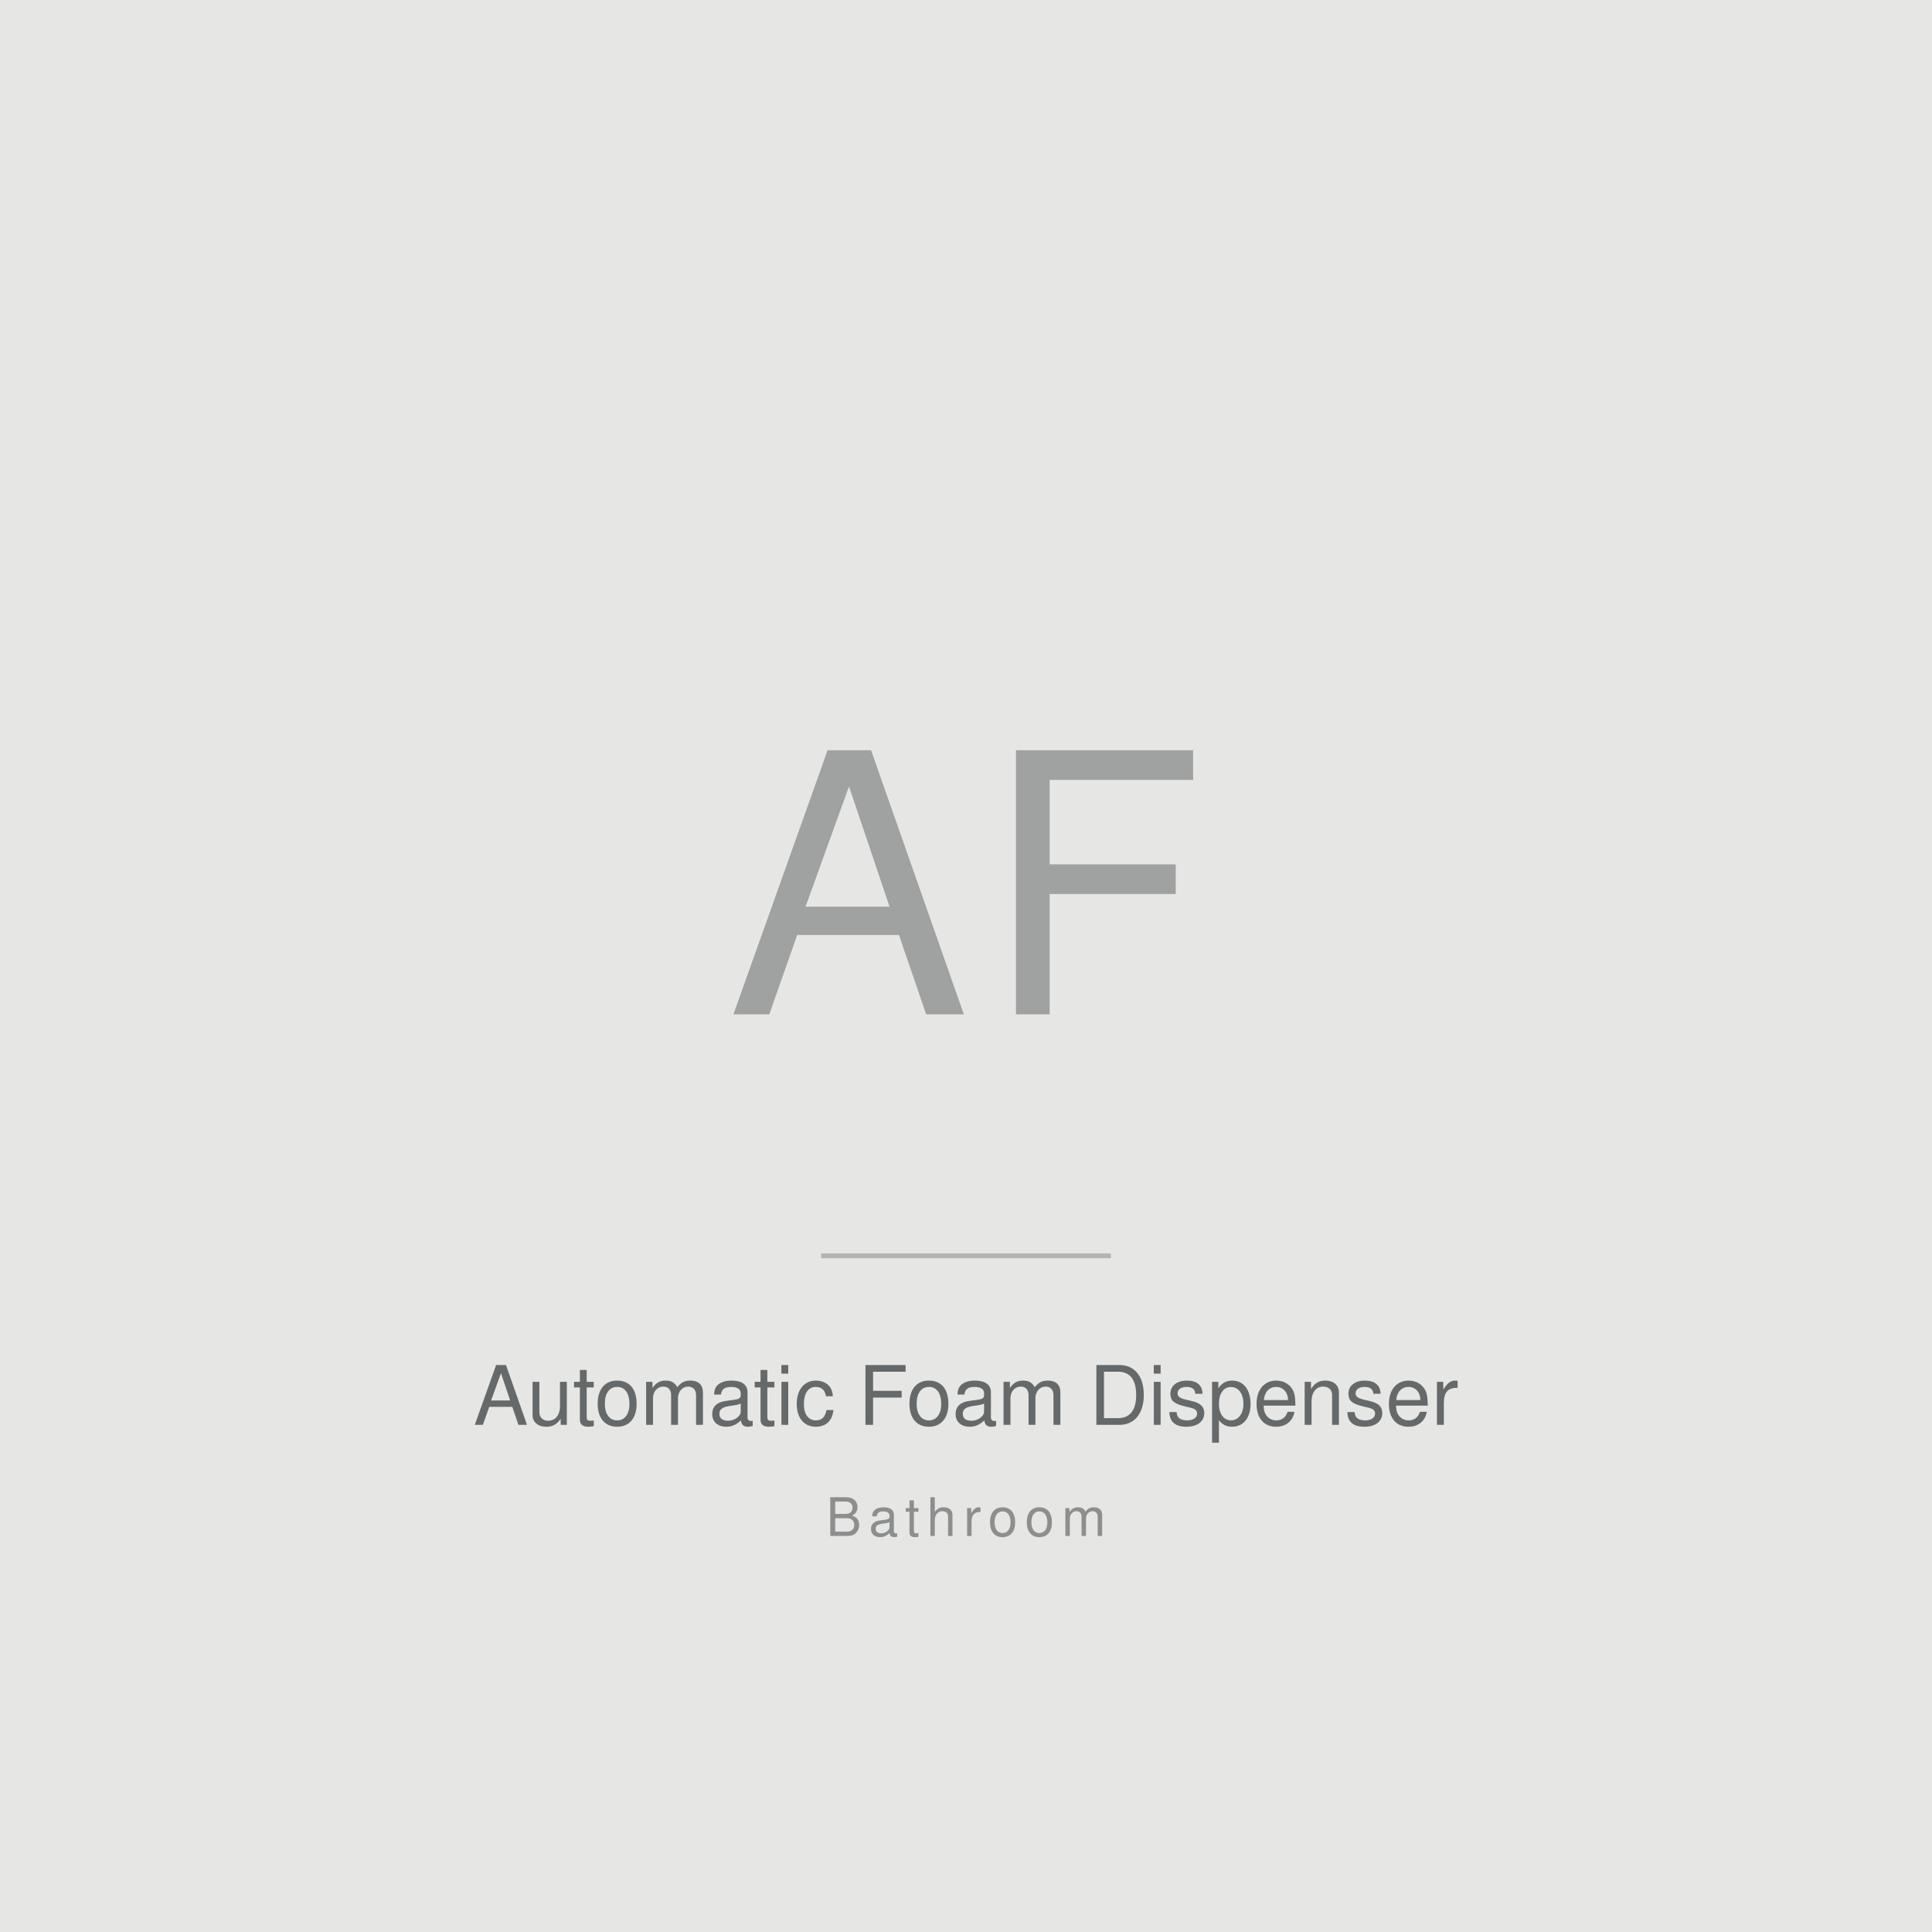
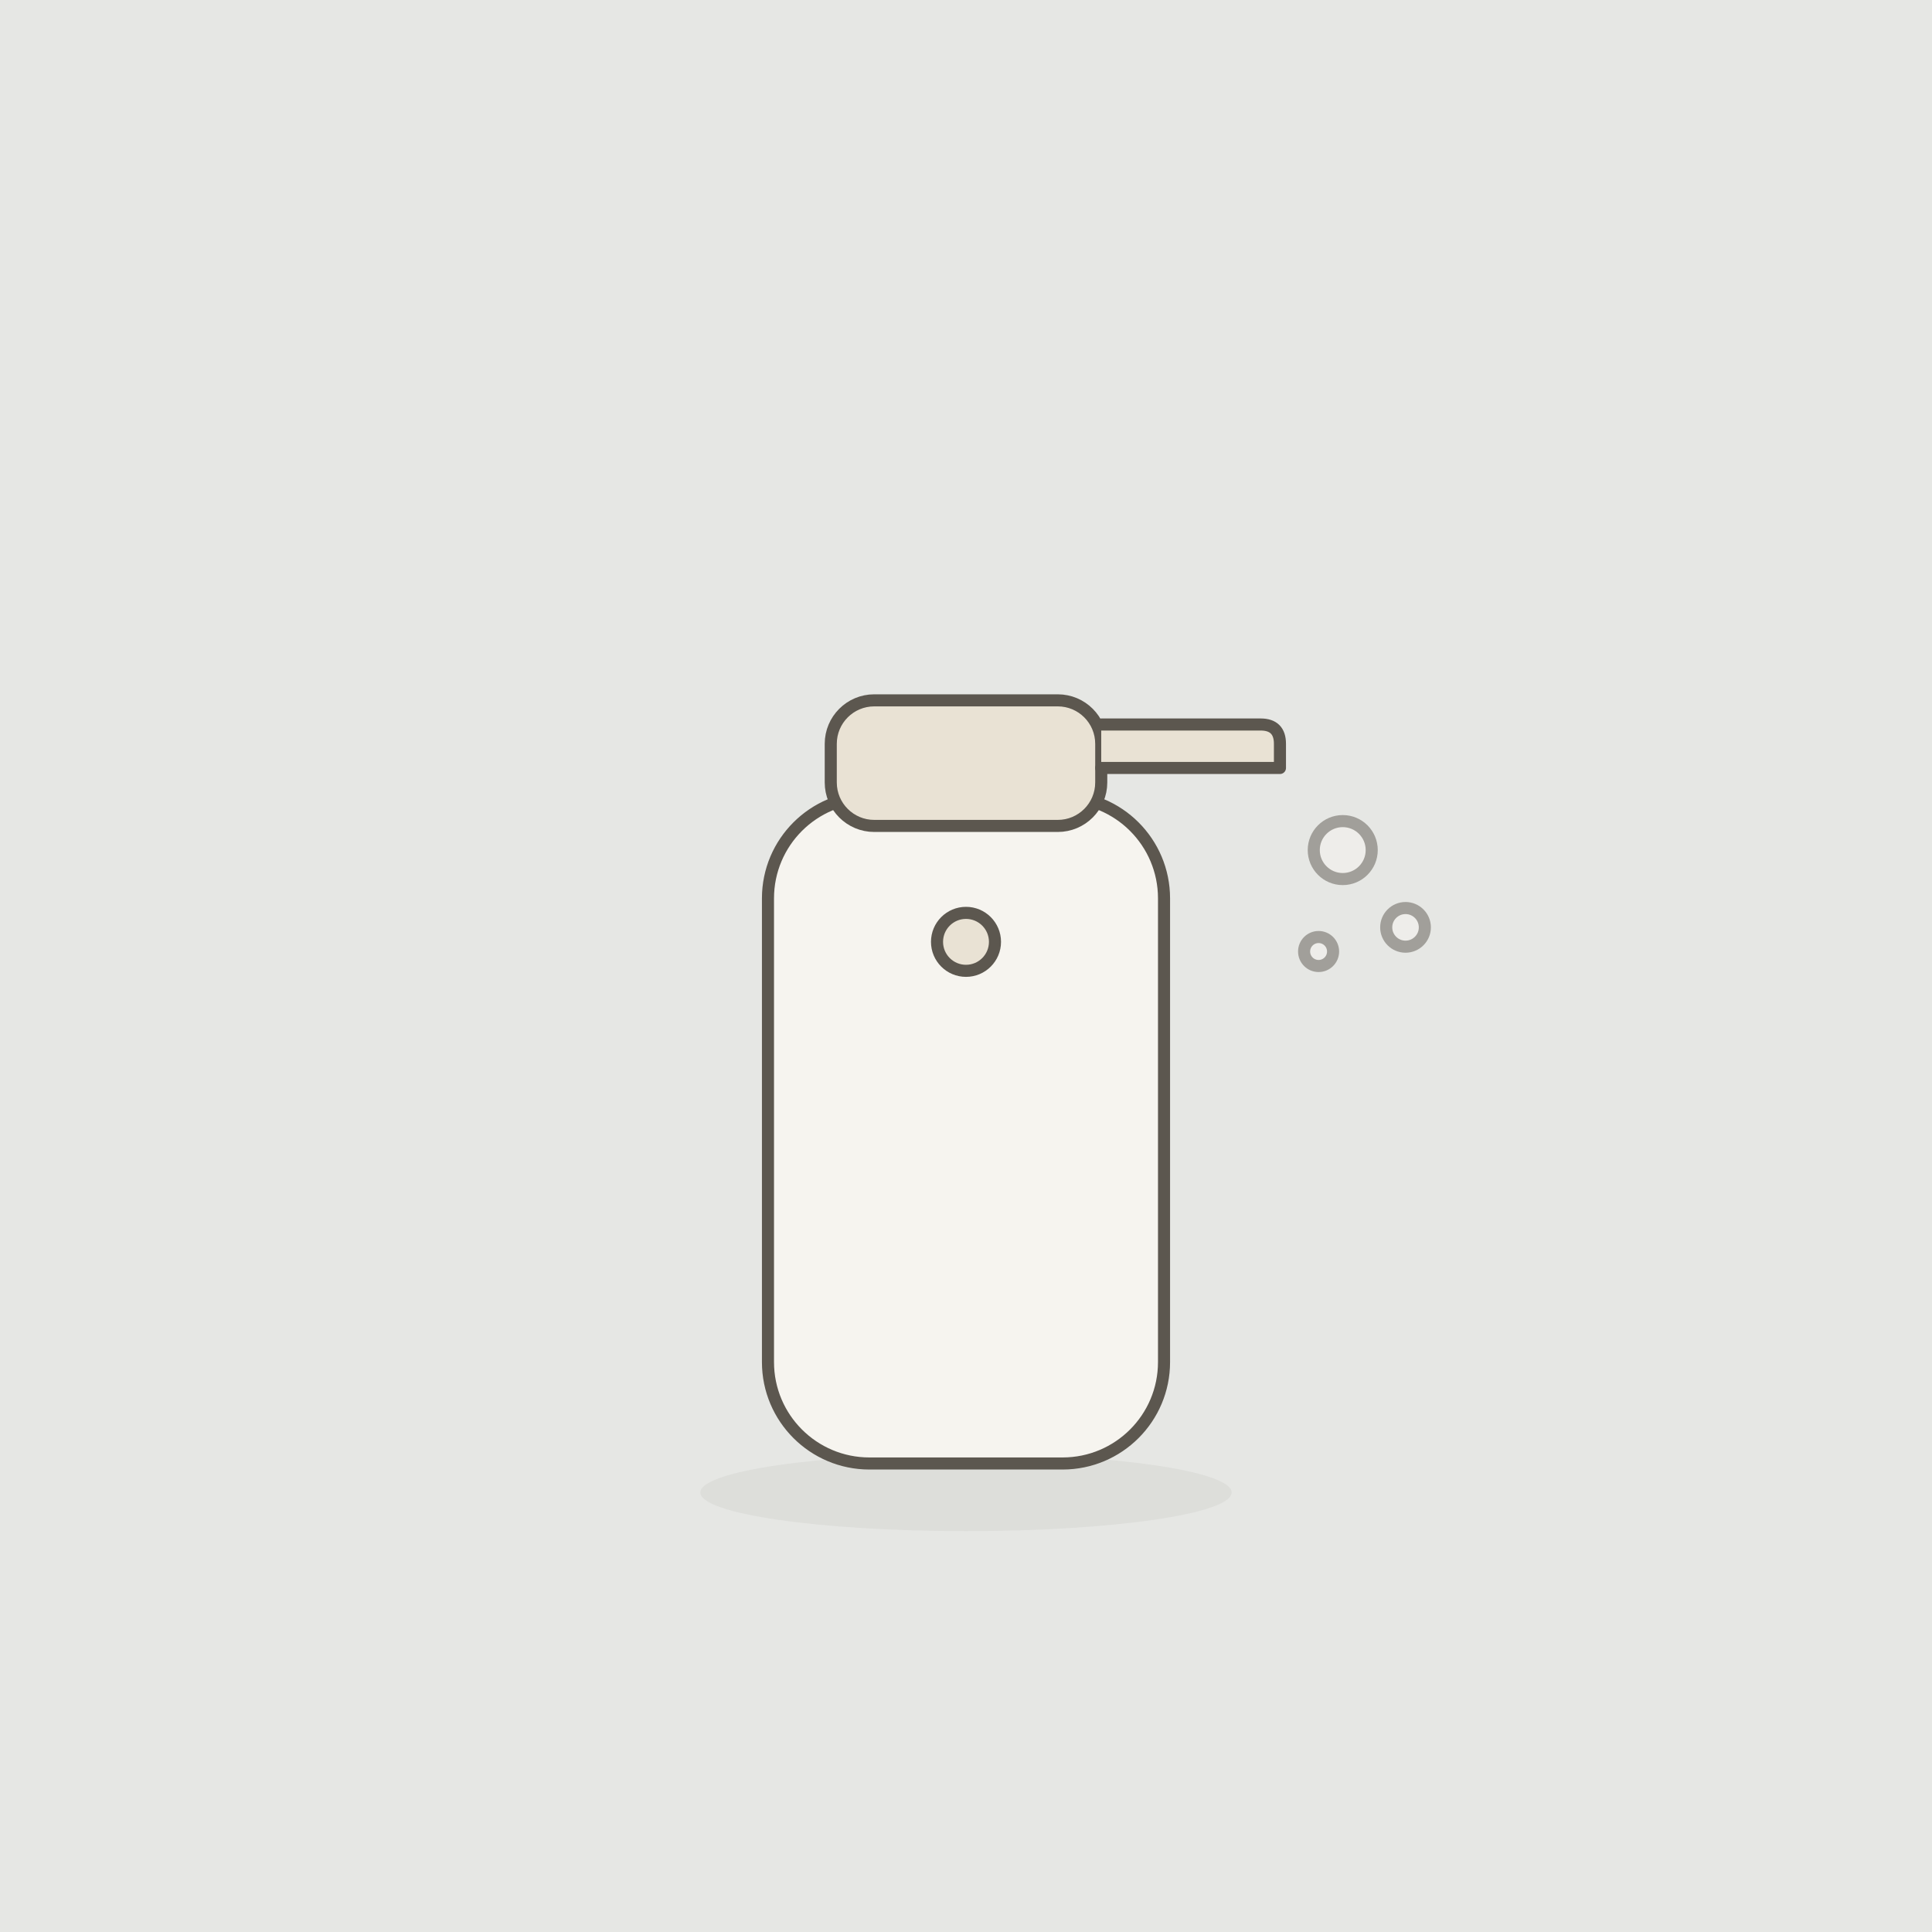
<svg xmlns="http://www.w3.org/2000/svg" viewBox="0 0 800 800" width="800" height="800" role="img" aria-label="Automatic Foam Dispenser">
  <rect width="800" height="800" fill="#E6E7E4" />
-   <text x="400" y="420" text-anchor="middle" font-family="Helvetica, Arial, sans-serif" font-size="150" font-weight="300" letter-spacing="6" fill="#66696A" opacity="0.55">AF</text>
-   <line x1="340" y1="520" x2="460" y2="520" stroke="#66696A" stroke-width="2" opacity="0.4" />
-   <text x="400" y="590" text-anchor="middle" font-family="Helvetica, Arial, sans-serif" font-size="34" fill="#66696A">Automatic Foam Dispenser</text>
-   <text x="400" y="636" text-anchor="middle" font-family="Helvetica, Arial, sans-serif" font-size="22" letter-spacing="3" fill="#66696A" opacity="0.7">Bathroom</text>
+   <g fill="none" stroke="#5c574f" stroke-width="5" stroke-linecap="round" stroke-linejoin="round">
+     <ellipse cx="400" cy="618" rx="110" ry="16" fill="#5c574f" opacity="0.07" stroke="none" />
+     <rect x="318" y="330" width="164" height="276" rx="42" fill="#f6f4ef" />
+     <rect x="344" y="290" width="112" height="52" rx="18" fill="#e9e2d4" />
+     <path d="M456 300 L522 300 Q530 300 530 308 L530 318 L456 318" fill="#e9e2d4" />
+     <circle cx="400" cy="390" r="12" fill="#e9e2d4" />
+     <g opacity=".5">
+       <circle cx="556" cy="352" r="12" fill="#f6f4ef" />
+       <circle cx="582" cy="384" r="8" fill="#f6f4ef" />
+       <circle cx="546" cy="394" r="6" fill="#f6f4ef" />
+     </g>
+   </g>
</svg>
